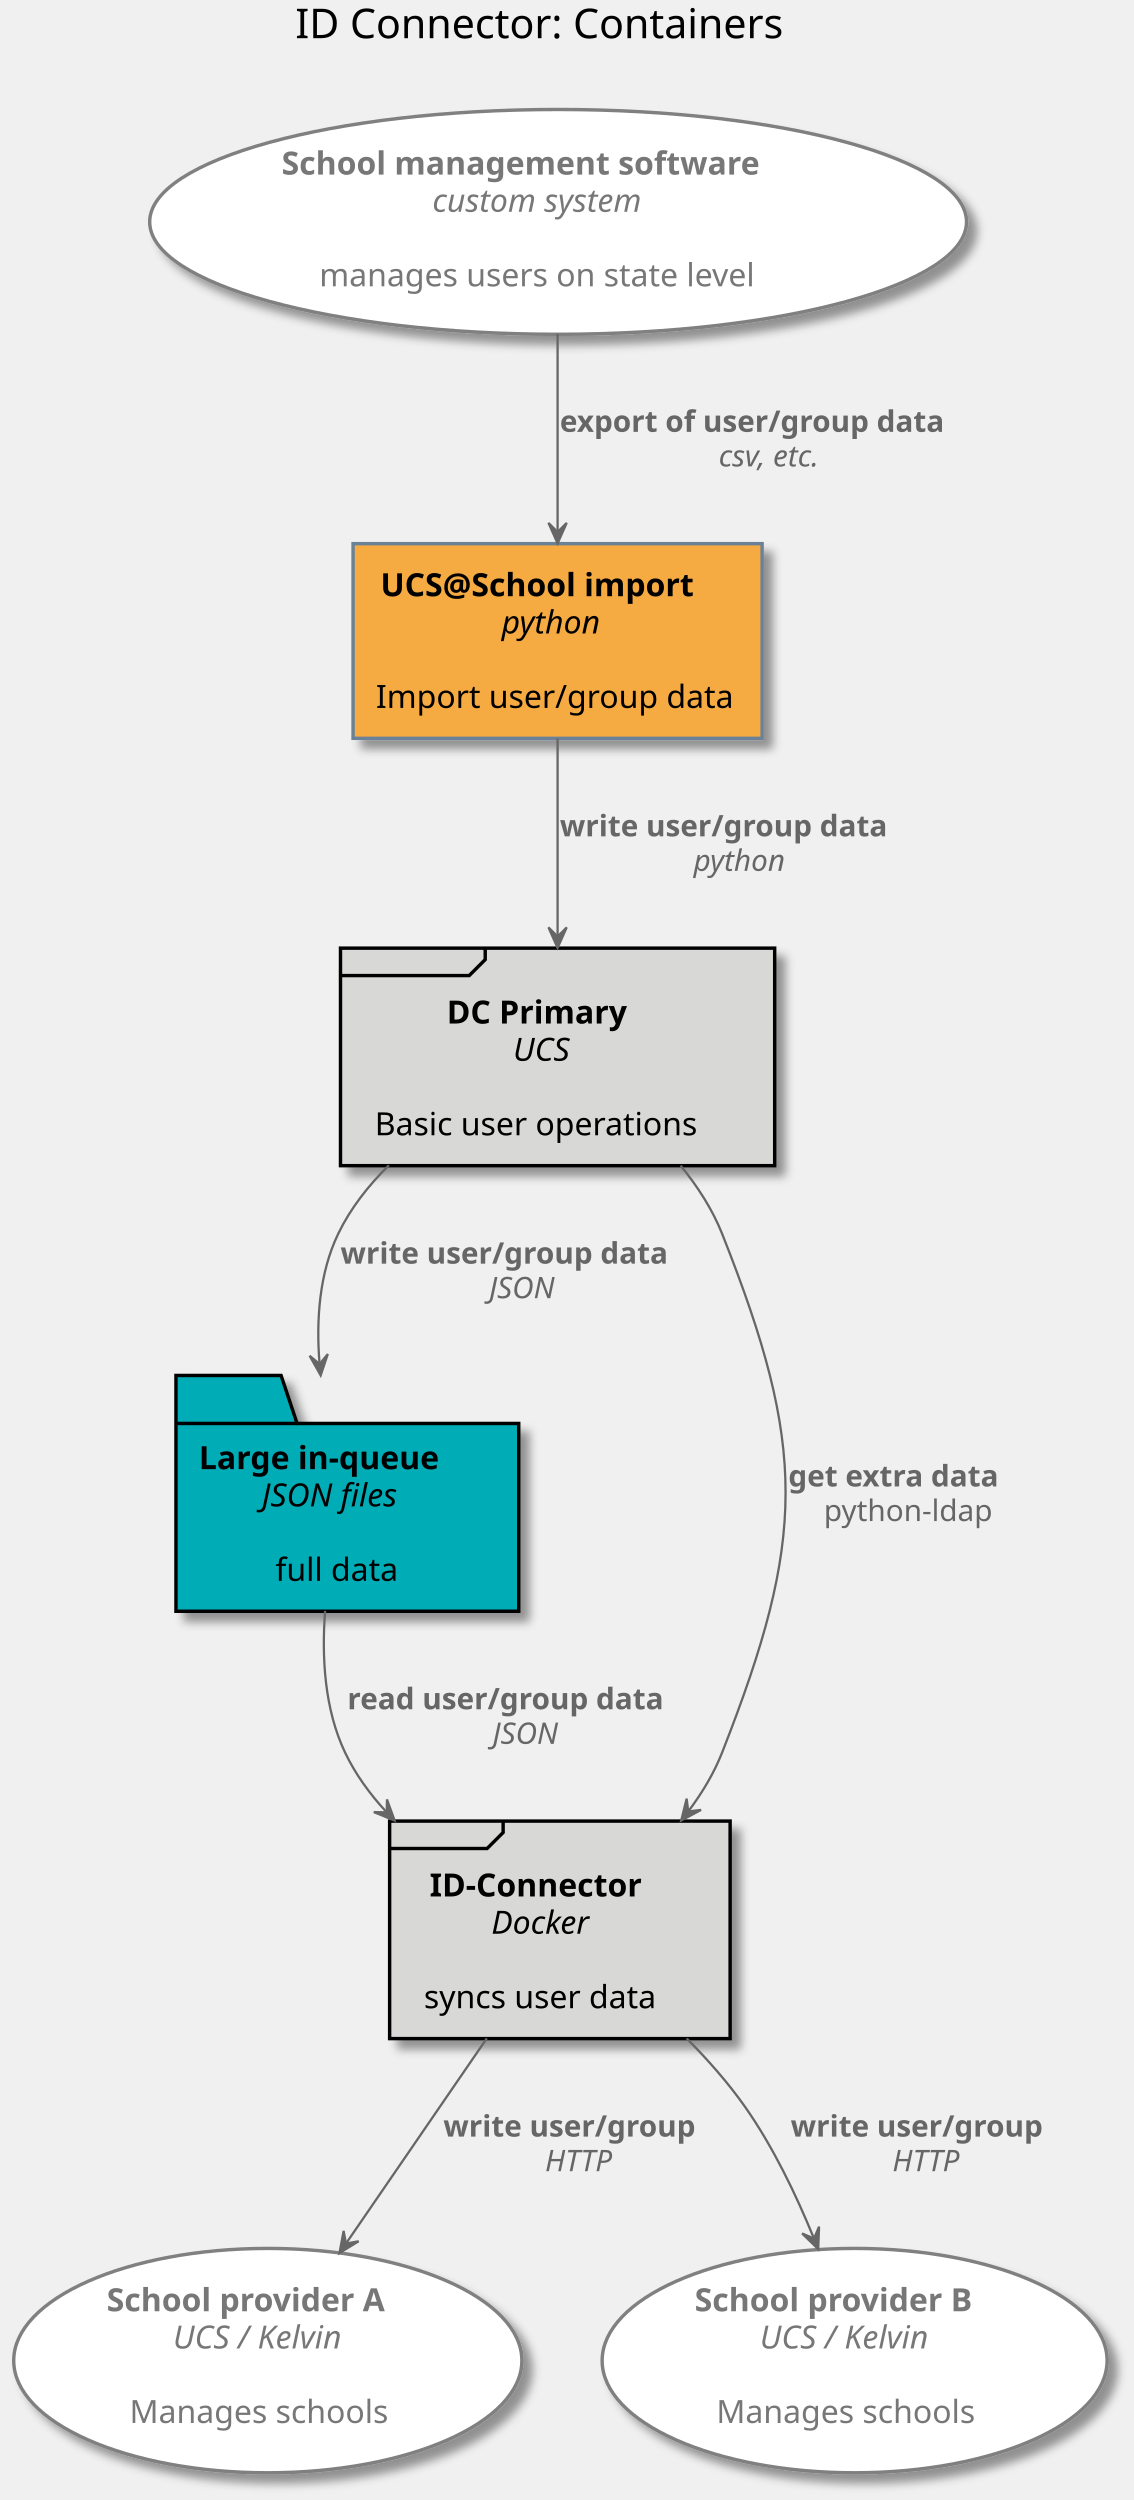
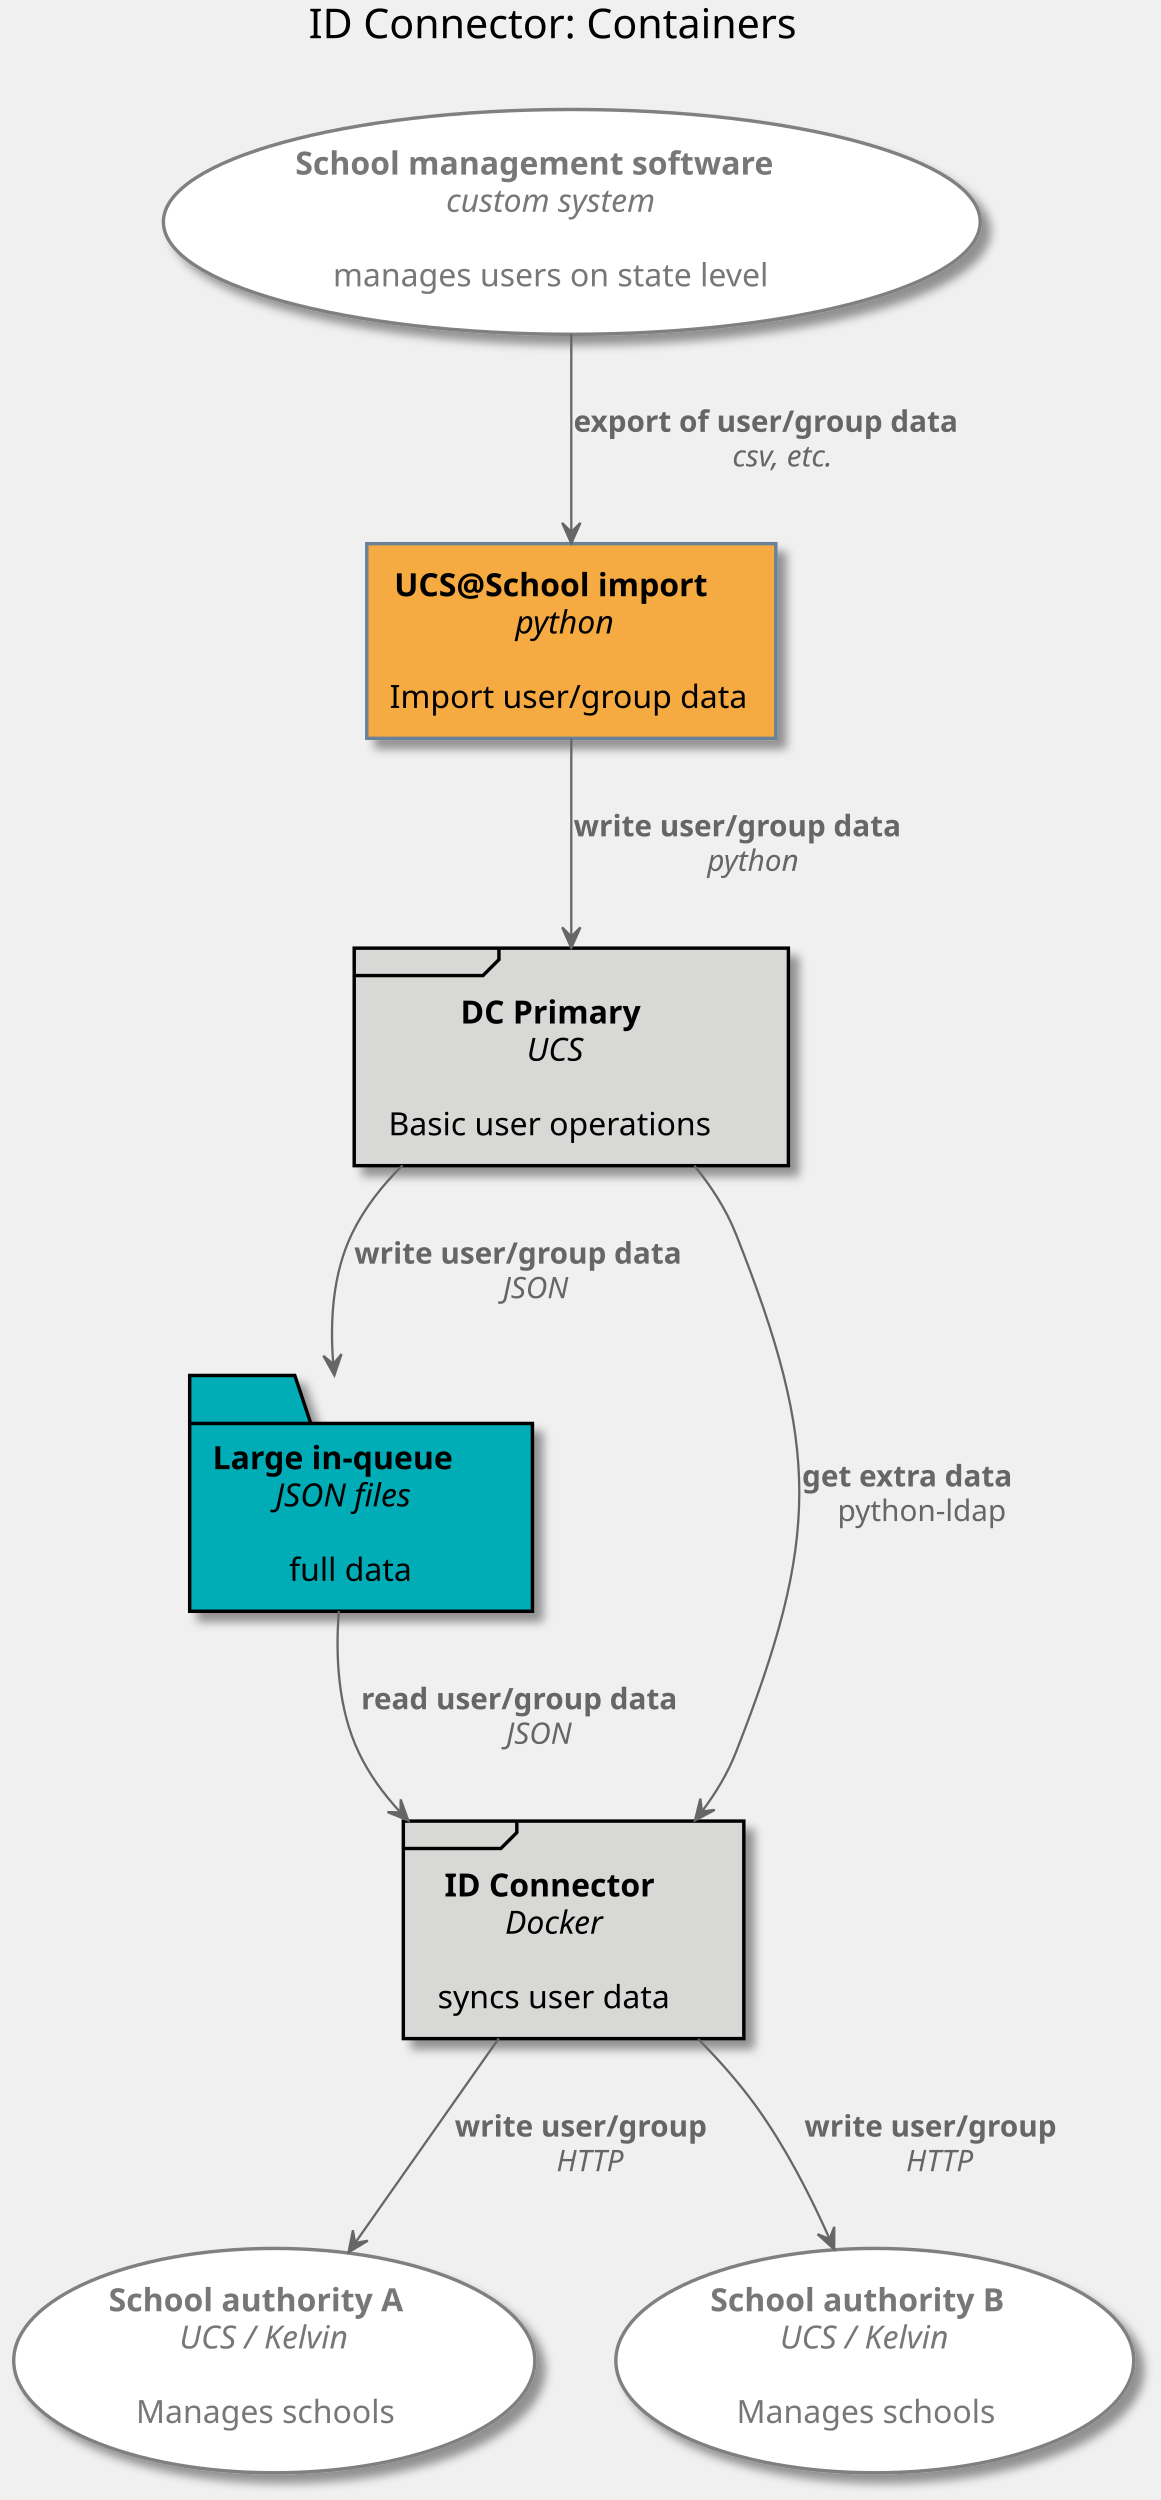
- <svg xmlns="http://www.w3.org/2000/svg" contentScriptType="application/ecmascript" contentStyleType="text/css" height="1094px" preserveAspectRatio="none" style="width:496px;height:1094px;background:#FFFFFF;" version="1.1" viewBox="0 0 496 1094" width="496px" zoomAndPan="magnify">
+ <svg xmlns="http://www.w3.org/2000/svg" contentScriptType="application/ecmascript" contentStyleType="text/css" height="1094px" preserveAspectRatio="none" style="width:508px;height:1094px;background:#FFFFFF;" version="1.1" viewBox="0 0 508 1094" width="508px" zoomAndPan="magnify">
  <defs>
-     <filter height="300%" id="fhd5pn95ib0hv" width="300%" x="-1" y="-1">
+     <filter height="300%" id="f1cyul4f8llzgy" width="300%" x="-1" y="-1">
      <feGaussianBlur result="blurOut" stdDeviation="2.0" />
      <feColorMatrix in="blurOut" result="blurOut2" type="matrix" values="0 0 0 0 0 0 0 0 0 0 0 0 0 0 0 0 0 0 .4 0" />
      <feOffset dx="4.0" dy="4.0" in="blurOut2" result="blurOut3" />
      <feBlend in="SourceGraphic" in2="blurOut3" mode="normal" />
    </filter>
  </defs>
  <g>
-     <text fill="#000000" font-family="sans-serif" font-size="18" lengthAdjust="spacing" textLength="225" x="129.23" y="16.708">ID Connector: Containers</text>
-     <text fill="#000000" font-family="sans-serif" font-size="18" lengthAdjust="spacing" textLength="0" x="244.73" y="37.661" />
-     <rect fill="#D8D8D6" filter="url(#fhd5pn95ib0hv)" height="95.188" style="stroke:#000000;stroke-width:1.5;" width="190" x="149" y="414.906" />
-     <path d="M212.333,414.906 L212.333,419.906 L205.333,426.906 L149,426.906 " fill="none" style="stroke:#000000;stroke-width:1.5;" />
-     <text fill="#000000" font-family="sans-serif" font-size="14" font-weight="bold" lengthAdjust="spacing" textLength="87" x="195.5" y="447.901">DC Primary</text>
-     <text fill="#000000" font-family="sans-serif" font-size="14" font-style="italic" lengthAdjust="spacing" textLength="29" x="224.5" y="464.198">UCS</text>
-     <text fill="#000000" font-family="sans-serif" font-size="14" lengthAdjust="spacing" textLength="0" x="241" y="480.495" />
-     <text fill="#000000" font-family="sans-serif" font-size="14" lengthAdjust="spacing" textLength="150" x="164" y="496.792">Basic user operations</text>
-     <ellipse cx="244.223" cy="97.096" fill="#FFFFFF" filter="url(#fhd5pn95ib0hv)" rx="178.723" ry="49.189" style="stroke:#808080;stroke-width:1.5;" />
-     <text fill="#777777" font-family="sans-serif" font-size="14" font-weight="bold" lengthAdjust="spacing" textLength="236" x="123.223" y="76.398">School management software</text>
-     <text fill="#777777" font-family="sans-serif" font-size="14" font-style="italic" lengthAdjust="spacing" textLength="104" x="189.223" y="92.695">custom system</text>
-     <text fill="#777777" font-family="sans-serif" font-size="14" lengthAdjust="spacing" textLength="0" x="243.223" y="108.992" />
-     <text fill="#777777" font-family="sans-serif" font-size="14" lengthAdjust="spacing" textLength="203" x="139.723" y="125.288">manages users on state level</text>
-     <rect fill="#F6AA42" filter="url(#fhd5pn95ib0hv)" height="85.188" style="stroke:#6A8198;stroke-width:1.5;" width="179" x="154.5" y="237.906" />
-     <text fill="#000000" font-family="sans-serif" font-size="14" font-weight="bold" lengthAdjust="spacing" textLength="155" x="166.5" y="260.901">UCS@School import</text>
-     <text fill="#000000" font-family="sans-serif" font-size="14" font-style="italic" lengthAdjust="spacing" textLength="49" x="219.5" y="277.198">python</text>
-     <text fill="#000000" font-family="sans-serif" font-size="14" lengthAdjust="spacing" textLength="0" x="246" y="293.495" />
-     <text fill="#000000" font-family="sans-serif" font-size="14" lengthAdjust="spacing" textLength="159" x="164.5" y="309.792">Import user/group data</text>
-     <polygon fill="#00ACB6" filter="url(#fhd5pn95ib0hv)" points="77,601.906,123,601.906,130,622.906,227,622.906,227,705.094,77,705.094,77,601.906" style="stroke:#000000;stroke-width:1.5;" />
-     <line style="stroke:#000000;stroke-width:1.5;" x1="77" x2="130" y1="622.906" y2="622.906" />
-     <text fill="#000000" font-family="sans-serif" font-size="14" font-weight="bold" lengthAdjust="spacing" textLength="120" x="87" y="642.901">Large in-queue</text>
-     <text fill="#000000" font-family="sans-serif" font-size="14" font-style="italic" lengthAdjust="spacing" textLength="65" x="114.5" y="659.198">JSON files</text>
-     <text fill="#000000" font-family="sans-serif" font-size="14" lengthAdjust="spacing" textLength="0" x="149" y="675.495" />
-     <text fill="#000000" font-family="sans-serif" font-size="14" lengthAdjust="spacing" textLength="53" x="120.5" y="691.792">full data</text>
-     <rect fill="#D8D8D6" filter="url(#fhd5pn95ib0hv)" height="95.188" style="stroke:#000000;stroke-width:1.5;" width="149" x="170.5" y="796.906" />
-     <path d="M220.167,796.906 L220.167,801.906 L213.167,808.906 L170.5,808.906 " fill="none" style="stroke:#000000;stroke-width:1.5;" />
-     <text fill="#000000" font-family="sans-serif" font-size="14" font-weight="bold" lengthAdjust="spacing" textLength="104" x="188" y="829.901">ID-Connector</text>
-     <text fill="#000000" font-family="sans-serif" font-size="14" font-style="italic" lengthAdjust="spacing" textLength="50" x="215" y="846.198">Docker</text>
-     <text fill="#000000" font-family="sans-serif" font-size="14" lengthAdjust="spacing" textLength="0" x="242" y="862.495" />
-     <text fill="#000000" font-family="sans-serif" font-size="14" lengthAdjust="spacing" textLength="109" x="185.5" y="878.792">syncs user data</text>
-     <ellipse cx="117.187" cy="1033.001" fill="#FFFFFF" filter="url(#fhd5pn95ib0hv)" rx="111.187" ry="49.094" style="stroke:#808080;stroke-width:1.5;" />
-     <text fill="#777777" font-family="sans-serif" font-size="14" font-weight="bold" lengthAdjust="spacing" textLength="141" x="46.687" y="1011.402">School provider A</text>
-     <text fill="#777777" font-family="sans-serif" font-size="14" font-style="italic" lengthAdjust="spacing" textLength="83" x="75.687" y="1027.699">UCS / Kelvin</text>
-     <text fill="#777777" font-family="sans-serif" font-size="14" lengthAdjust="spacing" textLength="0" x="119.187" y="1043.996" />
-     <text fill="#777777" font-family="sans-serif" font-size="14" lengthAdjust="spacing" textLength="121" x="56.687" y="1060.293">Manages schools</text>
-     <ellipse cx="373.98" cy="1033.001" fill="#FFFFFF" filter="url(#fhd5pn95ib0hv)" rx="110.48" ry="49.094" style="stroke:#808080;stroke-width:1.5;" />
-     <text fill="#777777" font-family="sans-serif" font-size="14" font-weight="bold" lengthAdjust="spacing" textLength="140" x="303.98" y="1011.402">School provider B</text>
-     <text fill="#777777" font-family="sans-serif" font-size="14" font-style="italic" lengthAdjust="spacing" textLength="83" x="332.48" y="1027.699">UCS / Kelvin</text>
-     <text fill="#777777" font-family="sans-serif" font-size="14" lengthAdjust="spacing" textLength="0" x="375.98" y="1043.996" />
-     <text fill="#777777" font-family="sans-serif" font-size="14" lengthAdjust="spacing" textLength="121" x="313.48" y="1060.293">Manages schools</text>
-     <path d="M244,146.066 C244,172.846 244,206.026 244,232.586 " fill="none" id="sms-to-importer" style="stroke:#666666;stroke-width:1.0;" />
-     <polygon fill="#666666" points="244,237.806,248,228.806,244,232.806,240,228.806,244,237.806" style="stroke:#666666;stroke-width:1.0;" />
-     <text fill="#666666" font-family="sans-serif" font-size="13" font-weight="bold" lengthAdjust="spacing" textLength="193" x="245" y="188.973">export of user/group data</text>
-     <text fill="#666666" font-family="sans-serif" font-size="13" font-style="italic" lengthAdjust="spacing" textLength="54" x="314.5" y="204.106">csv, etc.</text>
-     <path d="M244,323.156 C244,348.966 244,382.296 244,409.756 " fill="none" id="importer-to-primary" style="stroke:#666666;stroke-width:1.0;" />
-     <polygon fill="#666666" points="244,414.816,248,405.816,244,409.816,240,405.816,244,414.816" style="stroke:#666666;stroke-width:1.0;" />
-     <text fill="#666666" font-family="sans-serif" font-size="13" font-weight="bold" lengthAdjust="spacing" textLength="162" x="245" y="365.973">write user/group data</text>
-     <text fill="#666666" font-family="sans-serif" font-size="13" font-style="italic" lengthAdjust="spacing" textLength="45" x="303.5" y="381.106">python</text>
-     <path d="M170.18,509.926 C161.23,518.756 153.37,528.766 148,539.906 C139.66,557.206 138.32,577.796 139.82,596.606 " fill="none" id="primary-to-large_queue" style="stroke:#666666;stroke-width:1.0;" />
-     <polygon fill="#666666" points="140.32,601.866,143.452,592.529,139.848,596.889,135.488,593.284,140.32,601.866" style="stroke:#666666;stroke-width:1.0;" />
-     <text fill="#666666" font-family="sans-serif" font-size="13" font-weight="bold" lengthAdjust="spacing" textLength="162" x="149" y="552.973">write user/group data</text>
-     <text fill="#666666" font-family="sans-serif" font-size="13" font-style="italic" lengthAdjust="spacing" textLength="32" x="214" y="568.106">JSON</text>
-     <path d="M142.28,704.916 C140.72,725.066 141.98,747.946 151,766.906 C155.5,776.376 161.82,785.056 169.06,792.906 " fill="none" id="large_queue-to-id_connector" style="stroke:#666666;stroke-width:1.0;" />
-     <polygon fill="#666666" points="172.69,796.686,169.341,787.424,169.227,793.08,163.571,792.965,172.69,796.686" style="stroke:#666666;stroke-width:1.0;" />
-     <text fill="#666666" font-family="sans-serif" font-size="13" font-weight="bold" lengthAdjust="spacing" textLength="159" x="152" y="747.973">read user/group data</text>
-     <text fill="#666666" font-family="sans-serif" font-size="13" font-style="italic" lengthAdjust="spacing" textLength="32" x="215.5" y="763.106">JSON</text>
-     <path d="M213.03,891.986 C194.33,919.226 170.72,953.626 151.59,981.506 " fill="none" id="id_connector-to-school_provider_a" style="stroke:#666666;stroke-width:1.0;" />
-     <polygon fill="#666666" points="148.56,985.916,156.955,980.766,151.393,981.796,150.363,976.234,148.56,985.916" style="stroke:#666666;stroke-width:1.0;" />
-     <text fill="#666666" font-family="sans-serif" font-size="13" font-weight="bold" lengthAdjust="spacing" textLength="123" x="194" y="934.973">write user/group</text>
-     <text fill="#666666" font-family="sans-serif" font-size="13" font-style="italic" lengthAdjust="spacing" textLength="34" x="238.5" y="950.106">HTTP</text>
-     <path d="M300.49,892.016 C309.72,901.316 318.66,911.466 326,921.906 C338.26,939.346 348.39,960.426 356.13,979.436 " fill="none" id="id_connector-to-school_provider_b" style="stroke:#666666;stroke-width:1.0;" />
-     <polygon fill="#666666" points="358.05,984.226,358.421,974.384,356.193,979.584,350.994,977.356,358.05,984.226" style="stroke:#666666;stroke-width:1.0;" />
-     <text fill="#666666" font-family="sans-serif" font-size="13" font-weight="bold" lengthAdjust="spacing" textLength="123" x="346" y="934.973">write user/group</text>
-     <text fill="#666666" font-family="sans-serif" font-size="13" font-style="italic" lengthAdjust="spacing" textLength="34" x="390.5" y="950.106">HTTP</text>
-     <path d="M297.84,510.076 C305.25,519.166 311.76,529.226 316,539.906 C353.19,633.686 352.86,672.996 316,766.906 C312.48,775.876 307.36,784.416 301.46,792.316 " fill="none" id="primary-to-id_connector" style="stroke:#666666;stroke-width:1.0;" />
-     <polygon fill="#666666" points="298.1,796.646,306.786,792.004,301.173,792.702,300.475,787.088,298.1,796.646" style="stroke:#666666;stroke-width:1.0;" />
-     <text fill="#666666" font-family="sans-serif" font-size="13" font-weight="bold" lengthAdjust="spacing" textLength="107" x="345" y="650.473">get extra data</text>
-     <text fill="#666666" font-family="sans-serif" font-size="13" lengthAdjust="spacing" textLength="76" x="360.5" y="665.606">python-ldap</text>
+     <text fill="#000000" font-family="sans-serif" font-size="18" lengthAdjust="spacing" textLength="225" x="135.059" y="16.708">ID Connector: Containers</text>
+     <text fill="#000000" font-family="sans-serif" font-size="18" lengthAdjust="spacing" textLength="0" x="250.559" y="37.661" />
+     <rect fill="#D8D8D6" filter="url(#f1cyul4f8llzgy)" height="95.188" style="stroke:#000000;stroke-width:1.5;" width="190" x="155" y="414.906" />
+     <path d="M218.333,414.906 L218.333,419.906 L211.333,426.906 L155,426.906 " fill="none" style="stroke:#000000;stroke-width:1.5;" />
+     <text fill="#000000" font-family="sans-serif" font-size="14" font-weight="bold" lengthAdjust="spacing" textLength="87" x="201.5" y="447.901">DC Primary</text>
+     <text fill="#000000" font-family="sans-serif" font-size="14" font-style="italic" lengthAdjust="spacing" textLength="29" x="230.5" y="464.198">UCS</text>
+     <text fill="#000000" font-family="sans-serif" font-size="14" lengthAdjust="spacing" textLength="0" x="247" y="480.495" />
+     <text fill="#000000" font-family="sans-serif" font-size="14" lengthAdjust="spacing" textLength="150" x="170" y="496.792">Basic user operations</text>
+     <ellipse cx="250.223" cy="97.096" fill="#FFFFFF" filter="url(#f1cyul4f8llzgy)" rx="178.723" ry="49.189" style="stroke:#808080;stroke-width:1.5;" />
+     <text fill="#777777" font-family="sans-serif" font-size="14" font-weight="bold" lengthAdjust="spacing" textLength="236" x="129.223" y="76.398">School management software</text>
+     <text fill="#777777" font-family="sans-serif" font-size="14" font-style="italic" lengthAdjust="spacing" textLength="104" x="195.223" y="92.695">custom system</text>
+     <text fill="#777777" font-family="sans-serif" font-size="14" lengthAdjust="spacing" textLength="0" x="249.223" y="108.992" />
+     <text fill="#777777" font-family="sans-serif" font-size="14" lengthAdjust="spacing" textLength="203" x="145.723" y="125.288">manages users on state level</text>
+     <rect fill="#F6AA42" filter="url(#f1cyul4f8llzgy)" height="85.188" style="stroke:#6A8198;stroke-width:1.5;" width="179" x="160.5" y="237.906" />
+     <text fill="#000000" font-family="sans-serif" font-size="14" font-weight="bold" lengthAdjust="spacing" textLength="155" x="172.5" y="260.901">UCS@School import</text>
+     <text fill="#000000" font-family="sans-serif" font-size="14" font-style="italic" lengthAdjust="spacing" textLength="49" x="225.5" y="277.198">python</text>
+     <text fill="#000000" font-family="sans-serif" font-size="14" lengthAdjust="spacing" textLength="0" x="252" y="293.495" />
+     <text fill="#000000" font-family="sans-serif" font-size="14" lengthAdjust="spacing" textLength="159" x="170.5" y="309.792">Import user/group data</text>
+     <polygon fill="#00ACB6" filter="url(#f1cyul4f8llzgy)" points="83,601.906,129,601.906,136,622.906,233,622.906,233,705.094,83,705.094,83,601.906" style="stroke:#000000;stroke-width:1.5;" />
+     <line style="stroke:#000000;stroke-width:1.5;" x1="83" x2="136" y1="622.906" y2="622.906" />
+     <text fill="#000000" font-family="sans-serif" font-size="14" font-weight="bold" lengthAdjust="spacing" textLength="120" x="93" y="642.901">Large in-queue</text>
+     <text fill="#000000" font-family="sans-serif" font-size="14" font-style="italic" lengthAdjust="spacing" textLength="65" x="120.5" y="659.198">JSON files</text>
+     <text fill="#000000" font-family="sans-serif" font-size="14" lengthAdjust="spacing" textLength="0" x="155" y="675.495" />
+     <text fill="#000000" font-family="sans-serif" font-size="14" lengthAdjust="spacing" textLength="53" x="126.5" y="691.792">full data</text>
+     <rect fill="#D8D8D6" filter="url(#f1cyul4f8llzgy)" height="95.188" style="stroke:#000000;stroke-width:1.5;" width="149" x="176.5" y="796.906" />
+     <path d="M226.167,796.906 L226.167,801.906 L219.167,808.906 L176.5,808.906 " fill="none" style="stroke:#000000;stroke-width:1.5;" />
+     <text fill="#000000" font-family="sans-serif" font-size="14" font-weight="bold" lengthAdjust="spacing" textLength="103" x="194.5" y="829.901">ID Connector</text>
+     <text fill="#000000" font-family="sans-serif" font-size="14" font-style="italic" lengthAdjust="spacing" textLength="50" x="221" y="846.198">Docker</text>
+     <text fill="#000000" font-family="sans-serif" font-size="14" lengthAdjust="spacing" textLength="0" x="248" y="862.495" />
+     <text fill="#000000" font-family="sans-serif" font-size="14" lengthAdjust="spacing" textLength="109" x="191.5" y="878.792">syncs user data</text>
+     <ellipse cx="120.016" cy="1033.001" fill="#FFFFFF" filter="url(#f1cyul4f8llzgy)" rx="114.016" ry="49.094" style="stroke:#808080;stroke-width:1.5;" />
+     <text fill="#777777" font-family="sans-serif" font-size="14" font-weight="bold" lengthAdjust="spacing" textLength="145" x="47.516" y="1011.402">School authority A</text>
+     <text fill="#777777" font-family="sans-serif" font-size="14" font-style="italic" lengthAdjust="spacing" textLength="83" x="78.516" y="1027.699">UCS / Kelvin</text>
+     <text fill="#777777" font-family="sans-serif" font-size="14" lengthAdjust="spacing" textLength="0" x="122.016" y="1043.996" />
+     <text fill="#777777" font-family="sans-serif" font-size="14" lengthAdjust="spacing" textLength="121" x="59.516" y="1060.293">Manages schools</text>
+     <ellipse cx="382.809" cy="1033.001" fill="#FFFFFF" filter="url(#f1cyul4f8llzgy)" rx="113.309" ry="49.094" style="stroke:#808080;stroke-width:1.5;" />
+     <text fill="#777777" font-family="sans-serif" font-size="14" font-weight="bold" lengthAdjust="spacing" textLength="144" x="310.809" y="1011.402">School authority B</text>
+     <text fill="#777777" font-family="sans-serif" font-size="14" font-style="italic" lengthAdjust="spacing" textLength="83" x="341.309" y="1027.699">UCS / Kelvin</text>
+     <text fill="#777777" font-family="sans-serif" font-size="14" lengthAdjust="spacing" textLength="0" x="384.809" y="1043.996" />
+     <text fill="#777777" font-family="sans-serif" font-size="14" lengthAdjust="spacing" textLength="121" x="322.309" y="1060.293">Manages schools</text>
+     <path d="M250,146.066 C250,172.846 250,206.026 250,232.586 " fill="none" id="sms-to-importer" style="stroke:#666666;stroke-width:1.0;" />
+     <polygon fill="#666666" points="250,237.806,254,228.806,250,232.806,246,228.806,250,237.806" style="stroke:#666666;stroke-width:1.0;" />
+     <text fill="#666666" font-family="sans-serif" font-size="13" font-weight="bold" lengthAdjust="spacing" textLength="193" x="251" y="188.973">export of user/group data</text>
+     <text fill="#666666" font-family="sans-serif" font-size="13" font-style="italic" lengthAdjust="spacing" textLength="54" x="320.5" y="204.106">csv, etc.</text>
+     <path d="M250,323.156 C250,348.966 250,382.296 250,409.756 " fill="none" id="importer-to-primary" style="stroke:#666666;stroke-width:1.0;" />
+     <polygon fill="#666666" points="250,414.816,254,405.816,250,409.816,246,405.816,250,414.816" style="stroke:#666666;stroke-width:1.0;" />
+     <text fill="#666666" font-family="sans-serif" font-size="13" font-weight="bold" lengthAdjust="spacing" textLength="162" x="251" y="365.973">write user/group data</text>
+     <text fill="#666666" font-family="sans-serif" font-size="13" font-style="italic" lengthAdjust="spacing" textLength="45" x="309.5" y="381.106">python</text>
+     <path d="M176.18,509.926 C167.23,518.756 159.37,528.766 154,539.906 C145.66,557.206 144.32,577.796 145.82,596.606 " fill="none" id="primary-to-large_queue" style="stroke:#666666;stroke-width:1.0;" />
+     <polygon fill="#666666" points="146.32,601.866,149.452,592.529,145.848,596.889,141.488,593.284,146.32,601.866" style="stroke:#666666;stroke-width:1.0;" />
+     <text fill="#666666" font-family="sans-serif" font-size="13" font-weight="bold" lengthAdjust="spacing" textLength="162" x="155" y="552.973">write user/group data</text>
+     <text fill="#666666" font-family="sans-serif" font-size="13" font-style="italic" lengthAdjust="spacing" textLength="32" x="220" y="568.106">JSON</text>
+     <path d="M148.28,704.916 C146.72,725.066 147.98,747.946 157,766.906 C161.5,776.376 167.82,785.056 175.06,792.906 " fill="none" id="large_queue-to-id_connector" style="stroke:#666666;stroke-width:1.0;" />
+     <polygon fill="#666666" points="178.69,796.686,175.341,787.424,175.227,793.08,169.571,792.965,178.69,796.686" style="stroke:#666666;stroke-width:1.0;" />
+     <text fill="#666666" font-family="sans-serif" font-size="13" font-weight="bold" lengthAdjust="spacing" textLength="159" x="158" y="747.973">read user/group data</text>
+     <text fill="#666666" font-family="sans-serif" font-size="13" font-style="italic" lengthAdjust="spacing" textLength="32" x="221.5" y="763.106">JSON</text>
+     <path d="M218.28,891.986 C199.22,919.126 175.16,953.366 155.62,981.186 " fill="none" id="id_connector-to-school_provider_a" style="stroke:#666666;stroke-width:1.0;" />
+     <polygon fill="#666666" points="152.53,985.596,160.978,980.533,155.405,981.505,154.432,975.933,152.53,985.596" style="stroke:#666666;stroke-width:1.0;" />
+     <text fill="#666666" font-family="sans-serif" font-size="13" font-weight="bold" lengthAdjust="spacing" textLength="123" x="199" y="934.973">write user/group</text>
+     <text fill="#666666" font-family="sans-serif" font-size="13" font-style="italic" lengthAdjust="spacing" textLength="34" x="243.5" y="950.106">HTTP</text>
+     <path d="M305.53,892.276 C314.67,901.546 323.58,911.616 331,921.906 C343.64,939.436 354.49,960.536 362.95,979.536 " fill="none" id="id_connector-to-school_provider_b" style="stroke:#666666;stroke-width:1.0;" />
+     <polygon fill="#666666" points="365.05,984.316,365.082,974.467,363.034,979.741,357.761,977.693,365.05,984.316" style="stroke:#666666;stroke-width:1.0;" />
+     <text fill="#666666" font-family="sans-serif" font-size="13" font-weight="bold" lengthAdjust="spacing" textLength="123" x="352" y="934.973">write user/group</text>
+     <text fill="#666666" font-family="sans-serif" font-size="13" font-style="italic" lengthAdjust="spacing" textLength="34" x="396.5" y="950.106">HTTP</text>
+     <path d="M303.84,510.076 C311.25,519.166 317.76,529.226 322,539.906 C359.19,633.686 358.86,672.996 322,766.906 C318.48,775.876 313.36,784.416 307.46,792.316 " fill="none" id="primary-to-id_connector" style="stroke:#666666;stroke-width:1.0;" />
+     <polygon fill="#666666" points="304.1,796.646,312.786,792.004,307.173,792.702,306.475,787.088,304.1,796.646" style="stroke:#666666;stroke-width:1.0;" />
+     <text fill="#666666" font-family="sans-serif" font-size="13" font-weight="bold" lengthAdjust="spacing" textLength="107" x="351" y="650.473">get extra data</text>
+     <text fill="#666666" font-family="sans-serif" font-size="13" lengthAdjust="spacing" textLength="76" x="366.5" y="665.606">python-ldap</text>
  </g>
</svg>
